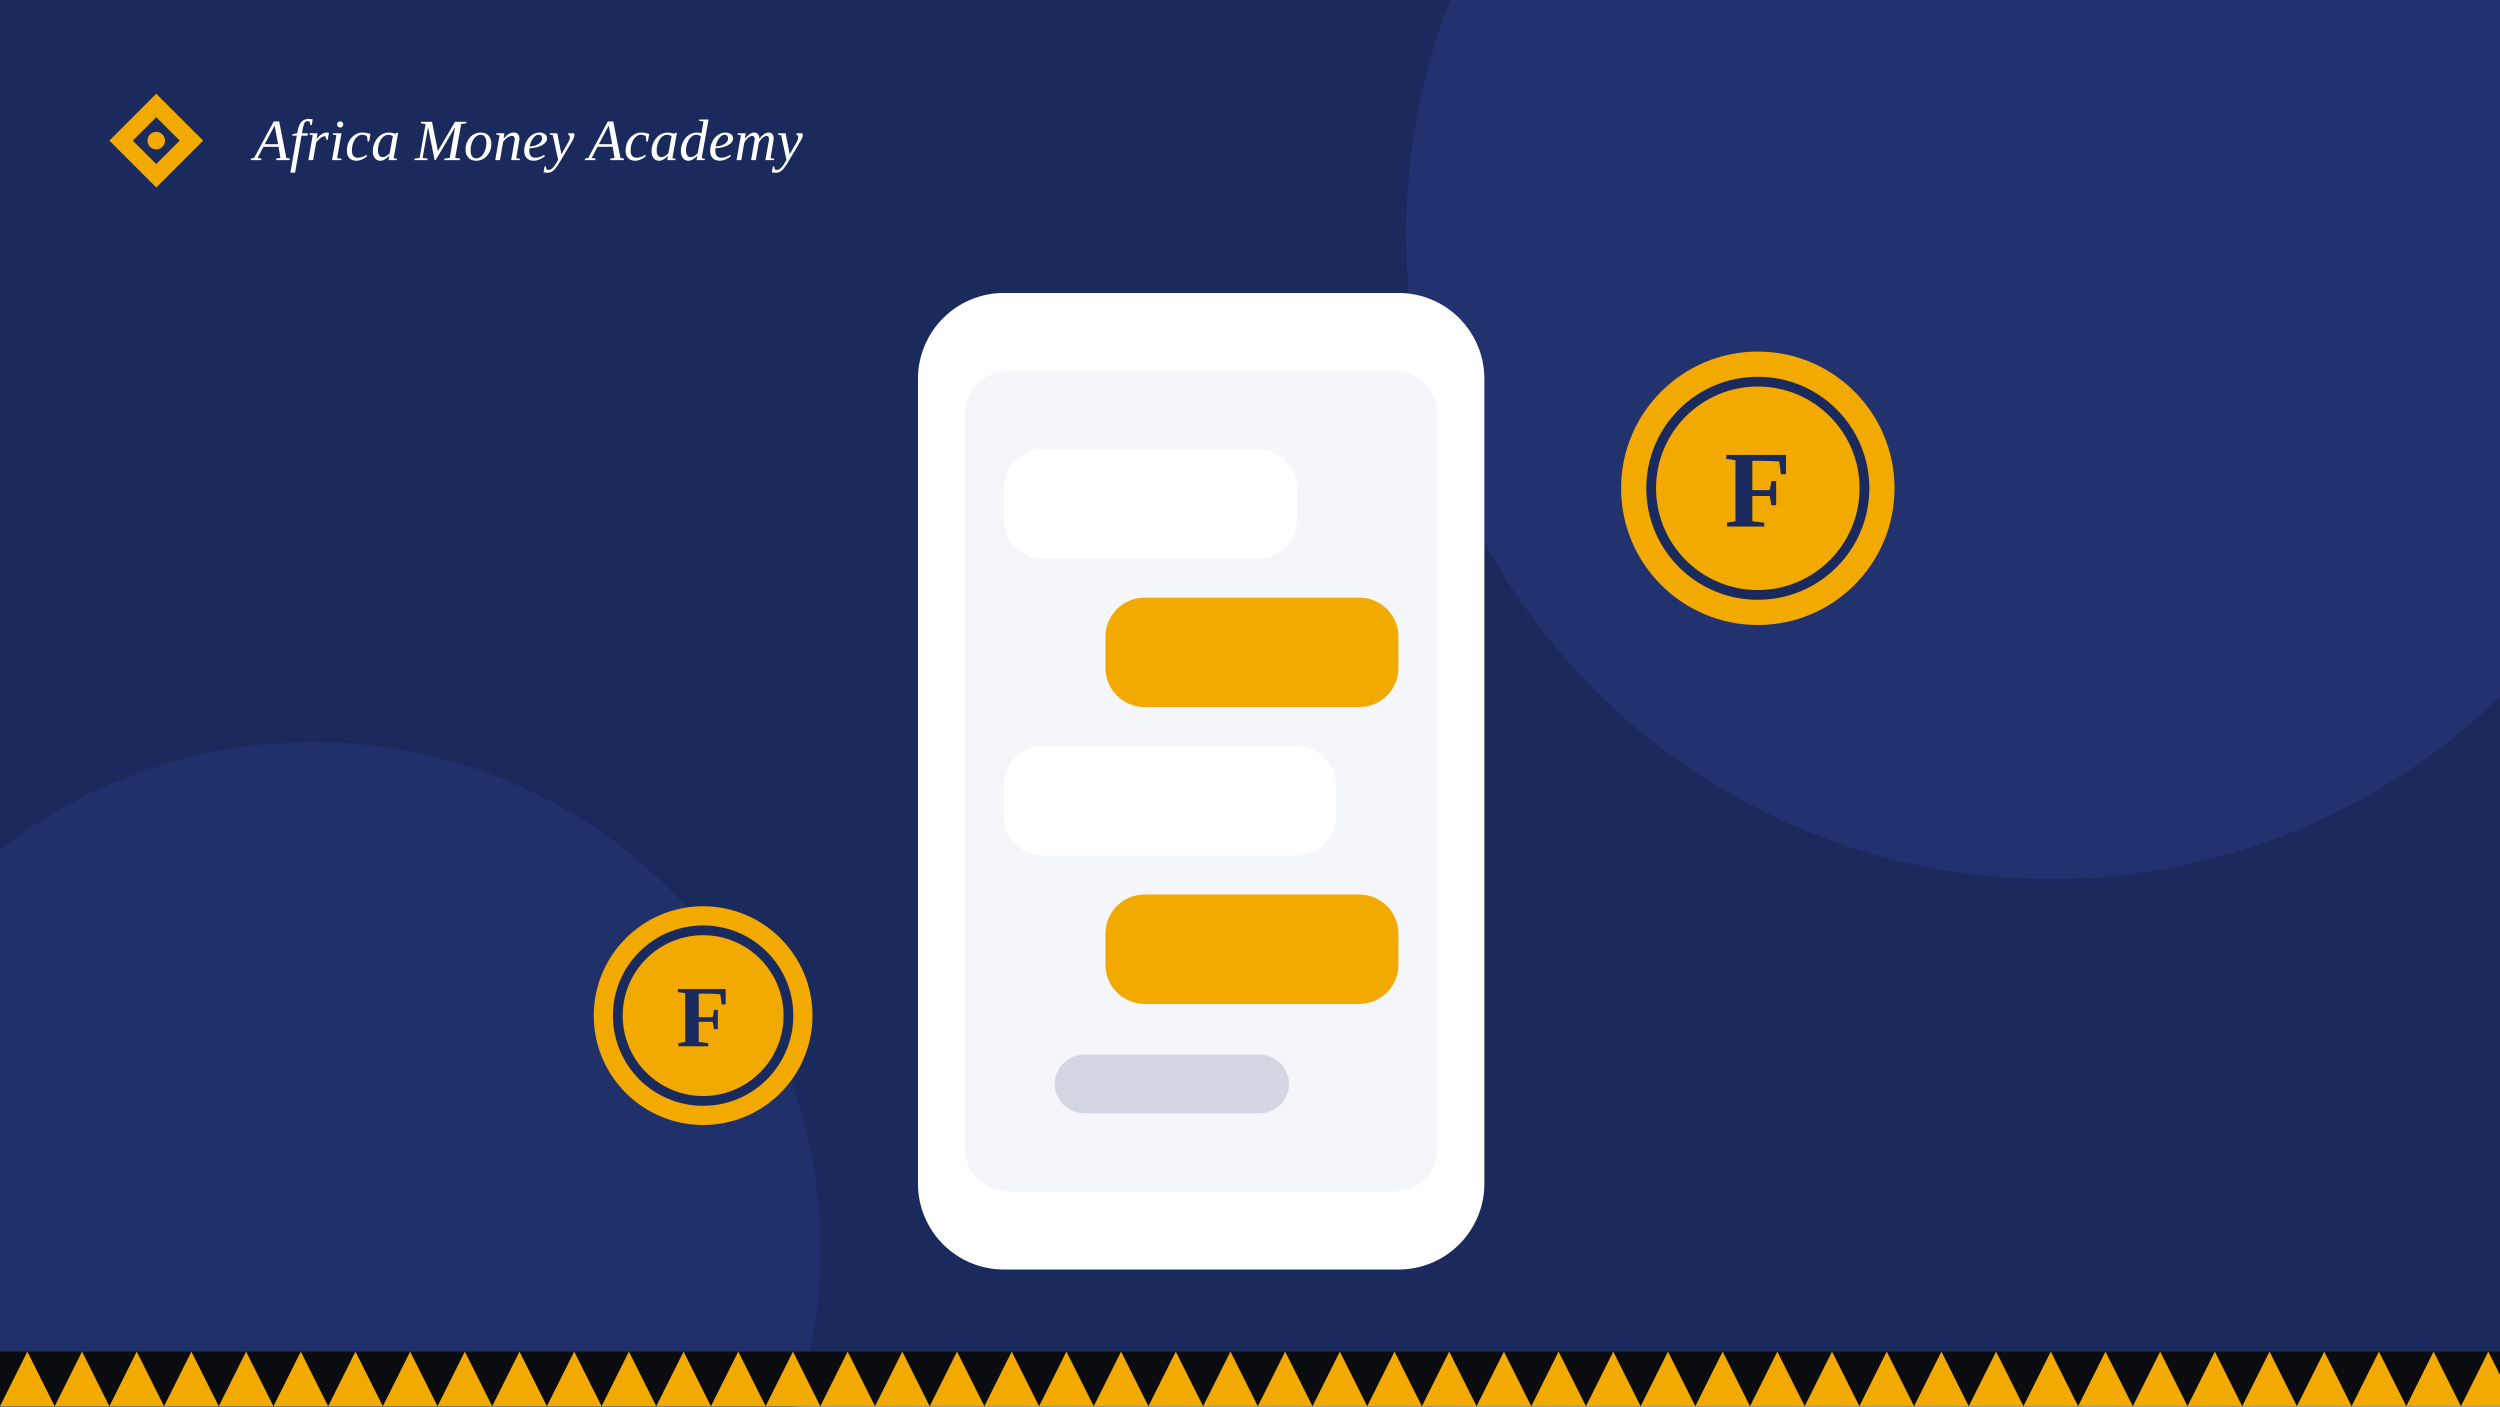
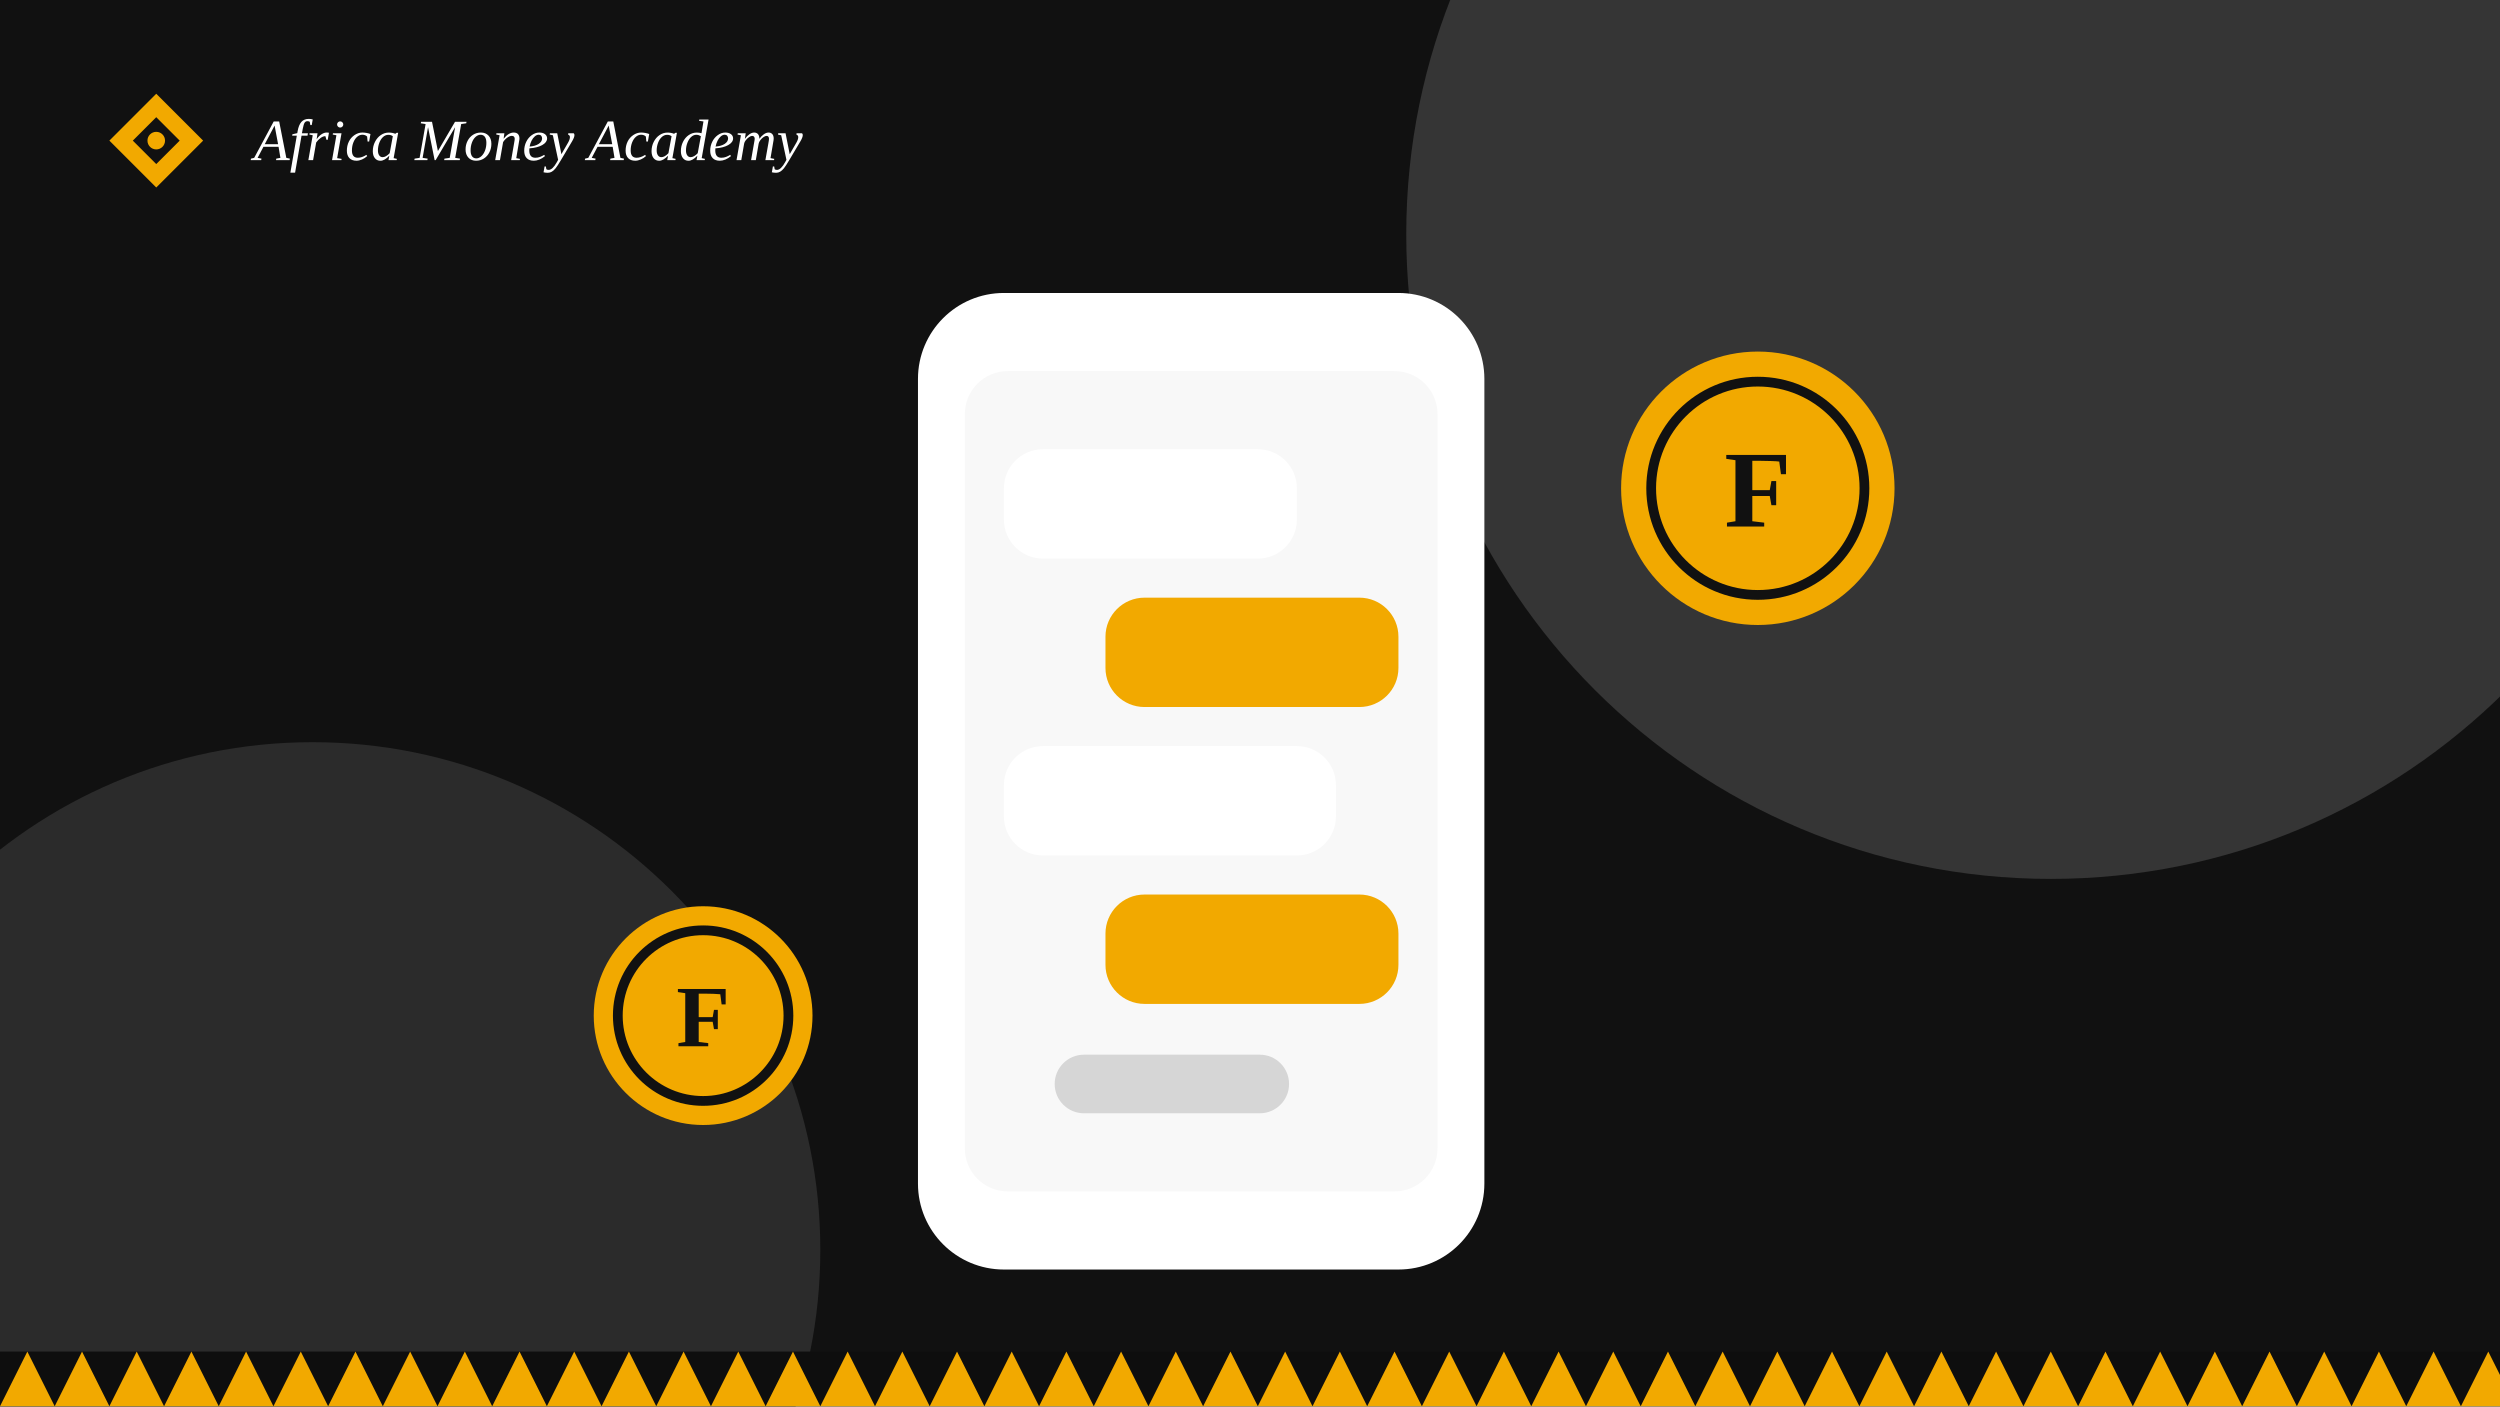
<svg xmlns="http://www.w3.org/2000/svg" viewBox="0 0 1280 720" role="img" aria-hidden="true">
-   <rect width="1280" height="720" fill="#1b2a5c" />
-   <circle cx="1050" cy="120" r="330" fill="#26397f" opacity=".55" />
-   <circle cx="160" cy="640" r="260" fill="#26397f" opacity=".4" />
+   <rect width="1280" height="720" fill="#111111" />
+   <circle cx="1050" cy="120" r="330" fill="#525252" opacity=".55" />
+   <circle cx="160" cy="640" r="260" fill="#525252" opacity=".4" />
  <rect x="470" y="150" width="290" height="500" rx="44" fill="#fff" />
-   <rect x="494" y="190" width="242" height="420" rx="22" fill="#f5f6fa" />
+   <rect x="494" y="190" width="242" height="420" rx="22" fill="#f8f8f8" />
  <rect x="514" y="230" width="150" height="56" rx="20" fill="#fff" />
  <rect x="566" y="306" width="150" height="56" rx="20" fill="#f2a900" />
  <rect x="514" y="382" width="170" height="56" rx="20" fill="#fff" />
  <rect x="566" y="458" width="150" height="56" rx="20" fill="#f2a900" />
-   <rect x="540" y="540" width="120" height="30" rx="15" fill="#1b2a5c" opacity=".15" />
+   <rect x="540" y="540" width="120" height="30" rx="15" fill="#111111" opacity=".15" />
  <circle cx="900" cy="250" r="70" fill="#f2a900" />
-   <circle cx="900" cy="250" r="54.6" fill="none" stroke="#1b2a5c" stroke-width="5" />
-   <text x="900" y="269.6" text-anchor="middle" font-family="Georgia,'Times New Roman',serif" font-size="56.0" font-weight="700" fill="#1b2a5c">F</text>
+   <circle cx="900" cy="250" r="54.6" fill="none" stroke="#111111" stroke-width="5" />
+   <text x="900" y="269.6" text-anchor="middle" font-family="Georgia,'Times New Roman',serif" font-size="56.0" font-weight="700" fill="#111111">F</text>
  <circle cx="360" cy="520" r="56" fill="#f2a900" />
-   <circle cx="360" cy="520" r="43.68" fill="none" stroke="#1b2a5c" stroke-width="5" />
-   <text x="360" y="535.68" text-anchor="middle" font-family="Georgia,'Times New Roman',serif" font-size="44.8" font-weight="700" fill="#1b2a5c">F</text>
-   <rect x="0" y="692" width="1280" height="28" fill="#0b0c10" />
+   <circle cx="360" cy="520" r="43.68" fill="none" stroke="#111111" stroke-width="5" />
+   <text x="360" y="535.68" text-anchor="middle" font-family="Georgia,'Times New Roman',serif" font-size="44.8" font-weight="700" fill="#111111">F</text>
+   <rect x="0" y="692" width="1280" height="28" fill="#0e0e0e" />
  <path d="M0 720 l14.0 -28 l14.0 28Z" fill="#f2a900" />
  <path d="M28 720 l14.0 -28 l14.0 28Z" fill="#f2a900" />
  <path d="M56 720 l14.0 -28 l14.0 28Z" fill="#f2a900" />
  <path d="M84 720 l14.0 -28 l14.0 28Z" fill="#f2a900" />
  <path d="M112 720 l14.0 -28 l14.0 28Z" fill="#f2a900" />
  <path d="M140 720 l14.0 -28 l14.0 28Z" fill="#f2a900" />
  <path d="M168 720 l14.0 -28 l14.0 28Z" fill="#f2a900" />
  <path d="M196 720 l14.0 -28 l14.0 28Z" fill="#f2a900" />
  <path d="M224 720 l14.0 -28 l14.0 28Z" fill="#f2a900" />
  <path d="M252 720 l14.0 -28 l14.0 28Z" fill="#f2a900" />
  <path d="M280 720 l14.0 -28 l14.0 28Z" fill="#f2a900" />
  <path d="M308 720 l14.0 -28 l14.0 28Z" fill="#f2a900" />
  <path d="M336 720 l14.0 -28 l14.0 28Z" fill="#f2a900" />
  <path d="M364 720 l14.0 -28 l14.0 28Z" fill="#f2a900" />
  <path d="M392 720 l14.0 -28 l14.0 28Z" fill="#f2a900" />
  <path d="M420 720 l14.0 -28 l14.0 28Z" fill="#f2a900" />
  <path d="M448 720 l14.0 -28 l14.0 28Z" fill="#f2a900" />
  <path d="M476 720 l14.0 -28 l14.0 28Z" fill="#f2a900" />
  <path d="M504 720 l14.0 -28 l14.0 28Z" fill="#f2a900" />
  <path d="M532 720 l14.0 -28 l14.0 28Z" fill="#f2a900" />
  <path d="M560 720 l14.0 -28 l14.0 28Z" fill="#f2a900" />
  <path d="M588 720 l14.0 -28 l14.0 28Z" fill="#f2a900" />
  <path d="M616 720 l14.0 -28 l14.0 28Z" fill="#f2a900" />
  <path d="M644 720 l14.0 -28 l14.0 28Z" fill="#f2a900" />
  <path d="M672 720 l14.0 -28 l14.0 28Z" fill="#f2a900" />
  <path d="M700 720 l14.0 -28 l14.0 28Z" fill="#f2a900" />
  <path d="M728 720 l14.0 -28 l14.0 28Z" fill="#f2a900" />
  <path d="M756 720 l14.0 -28 l14.0 28Z" fill="#f2a900" />
  <path d="M784 720 l14.0 -28 l14.0 28Z" fill="#f2a900" />
  <path d="M812 720 l14.0 -28 l14.0 28Z" fill="#f2a900" />
  <path d="M840 720 l14.0 -28 l14.0 28Z" fill="#f2a900" />
  <path d="M868 720 l14.0 -28 l14.0 28Z" fill="#f2a900" />
  <path d="M896 720 l14.0 -28 l14.0 28Z" fill="#f2a900" />
  <path d="M924 720 l14.0 -28 l14.0 28Z" fill="#f2a900" />
  <path d="M952 720 l14.0 -28 l14.0 28Z" fill="#f2a900" />
  <path d="M980 720 l14.0 -28 l14.0 28Z" fill="#f2a900" />
  <path d="M1008 720 l14.0 -28 l14.0 28Z" fill="#f2a900" />
  <path d="M1036 720 l14.0 -28 l14.0 28Z" fill="#f2a900" />
  <path d="M1064 720 l14.0 -28 l14.0 28Z" fill="#f2a900" />
  <path d="M1092 720 l14.0 -28 l14.0 28Z" fill="#f2a900" />
  <path d="M1120 720 l14.0 -28 l14.0 28Z" fill="#f2a900" />
  <path d="M1148 720 l14.0 -28 l14.0 28Z" fill="#f2a900" />
  <path d="M1176 720 l14.0 -28 l14.0 28Z" fill="#f2a900" />
  <path d="M1204 720 l14.0 -28 l14.0 28Z" fill="#f2a900" />
  <path d="M1232 720 l14.0 -28 l14.0 28Z" fill="#f2a900" />
  <path d="M1260 720 l14.0 -28 l14.0 28Z" fill="#f2a900" />
  <path d="M1288 720 l14.0 -28 l14.0 28Z" fill="#f2a900" />
  <g transform="translate(48 40) scale(1)">
-     <rect width="64" height="64" rx="16" fill="#1b2a5c" />
+     <rect width="64" height="64" rx="16" fill="#111111" />
    <path d="M32 8 56 32 32 56 8 32Z" fill="#f2a900" />
-     <path d="M32 20 44 32 32 44 20 32Z" fill="#1b2a5c" />
+     <path d="M32 20 44 32 32 44 20 32Z" fill="#111111" />
    <circle cx="32" cy="32" r="4.5" fill="#f2a900" />
  </g>
  <text x="130" y="82" font-family="Georgia,'Times New Roman',serif" font-size="30" font-style="italic" fill="#fff">Africa Money Academy</text>
</svg>
